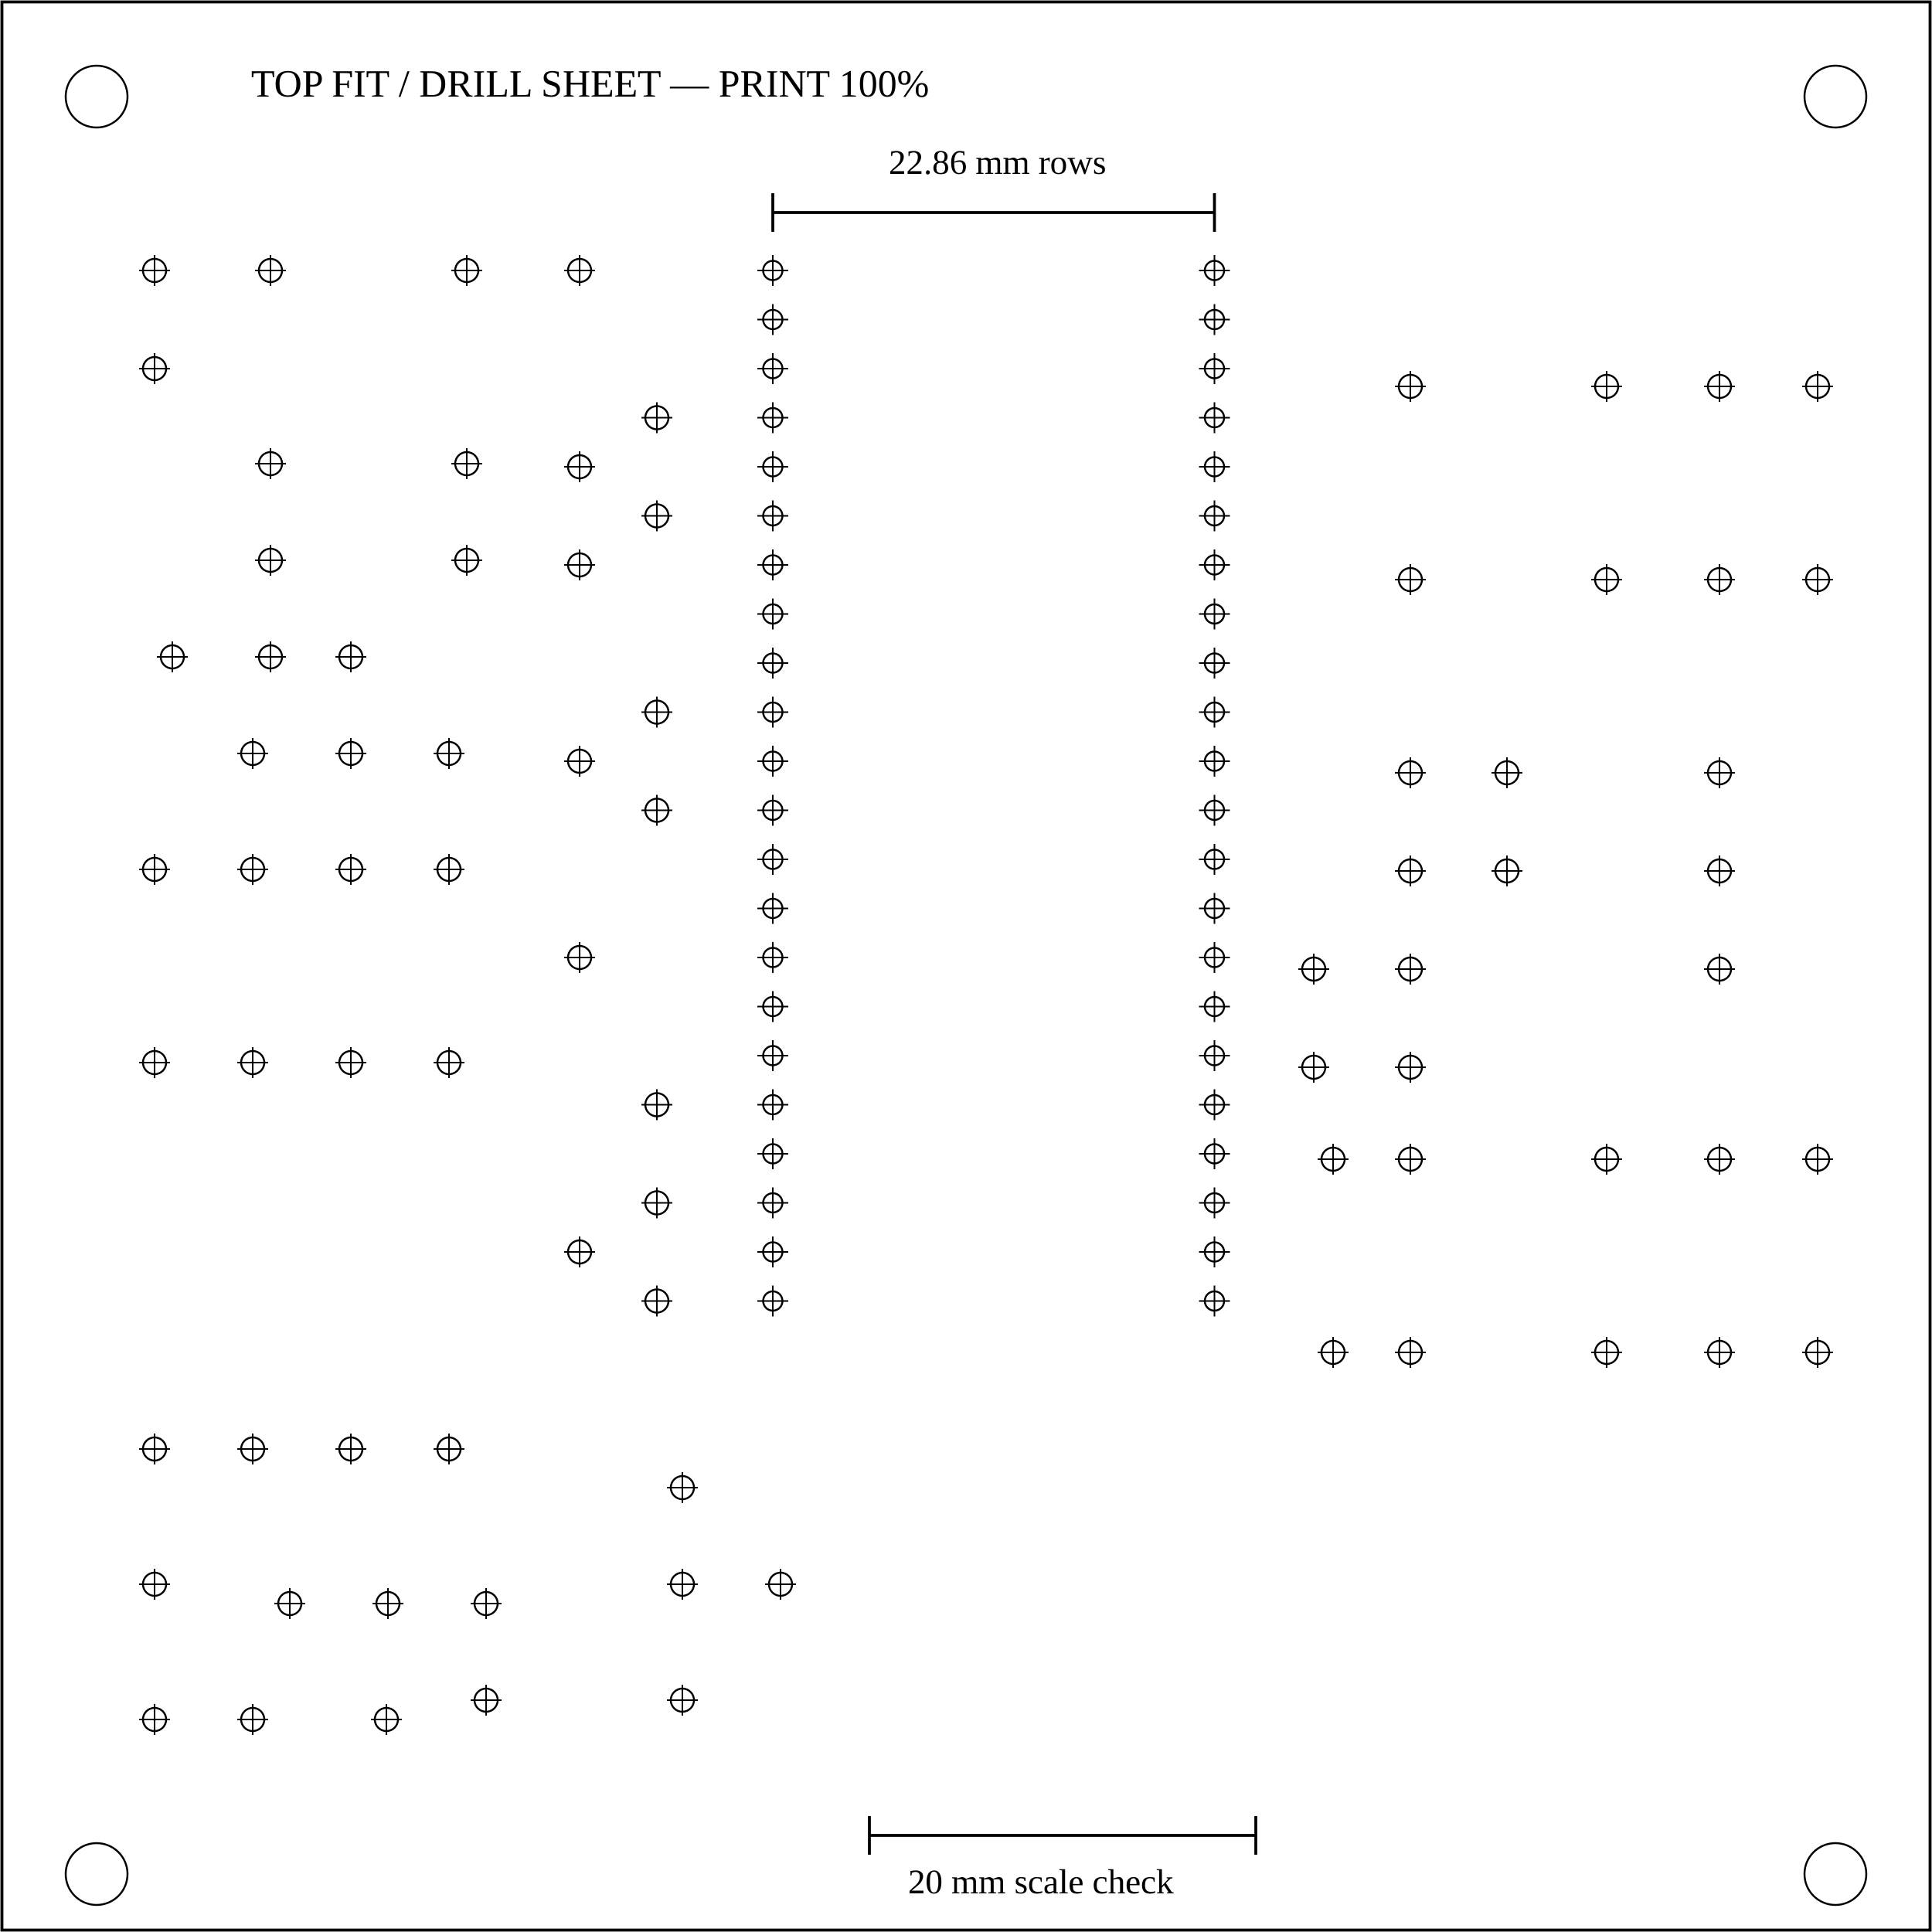
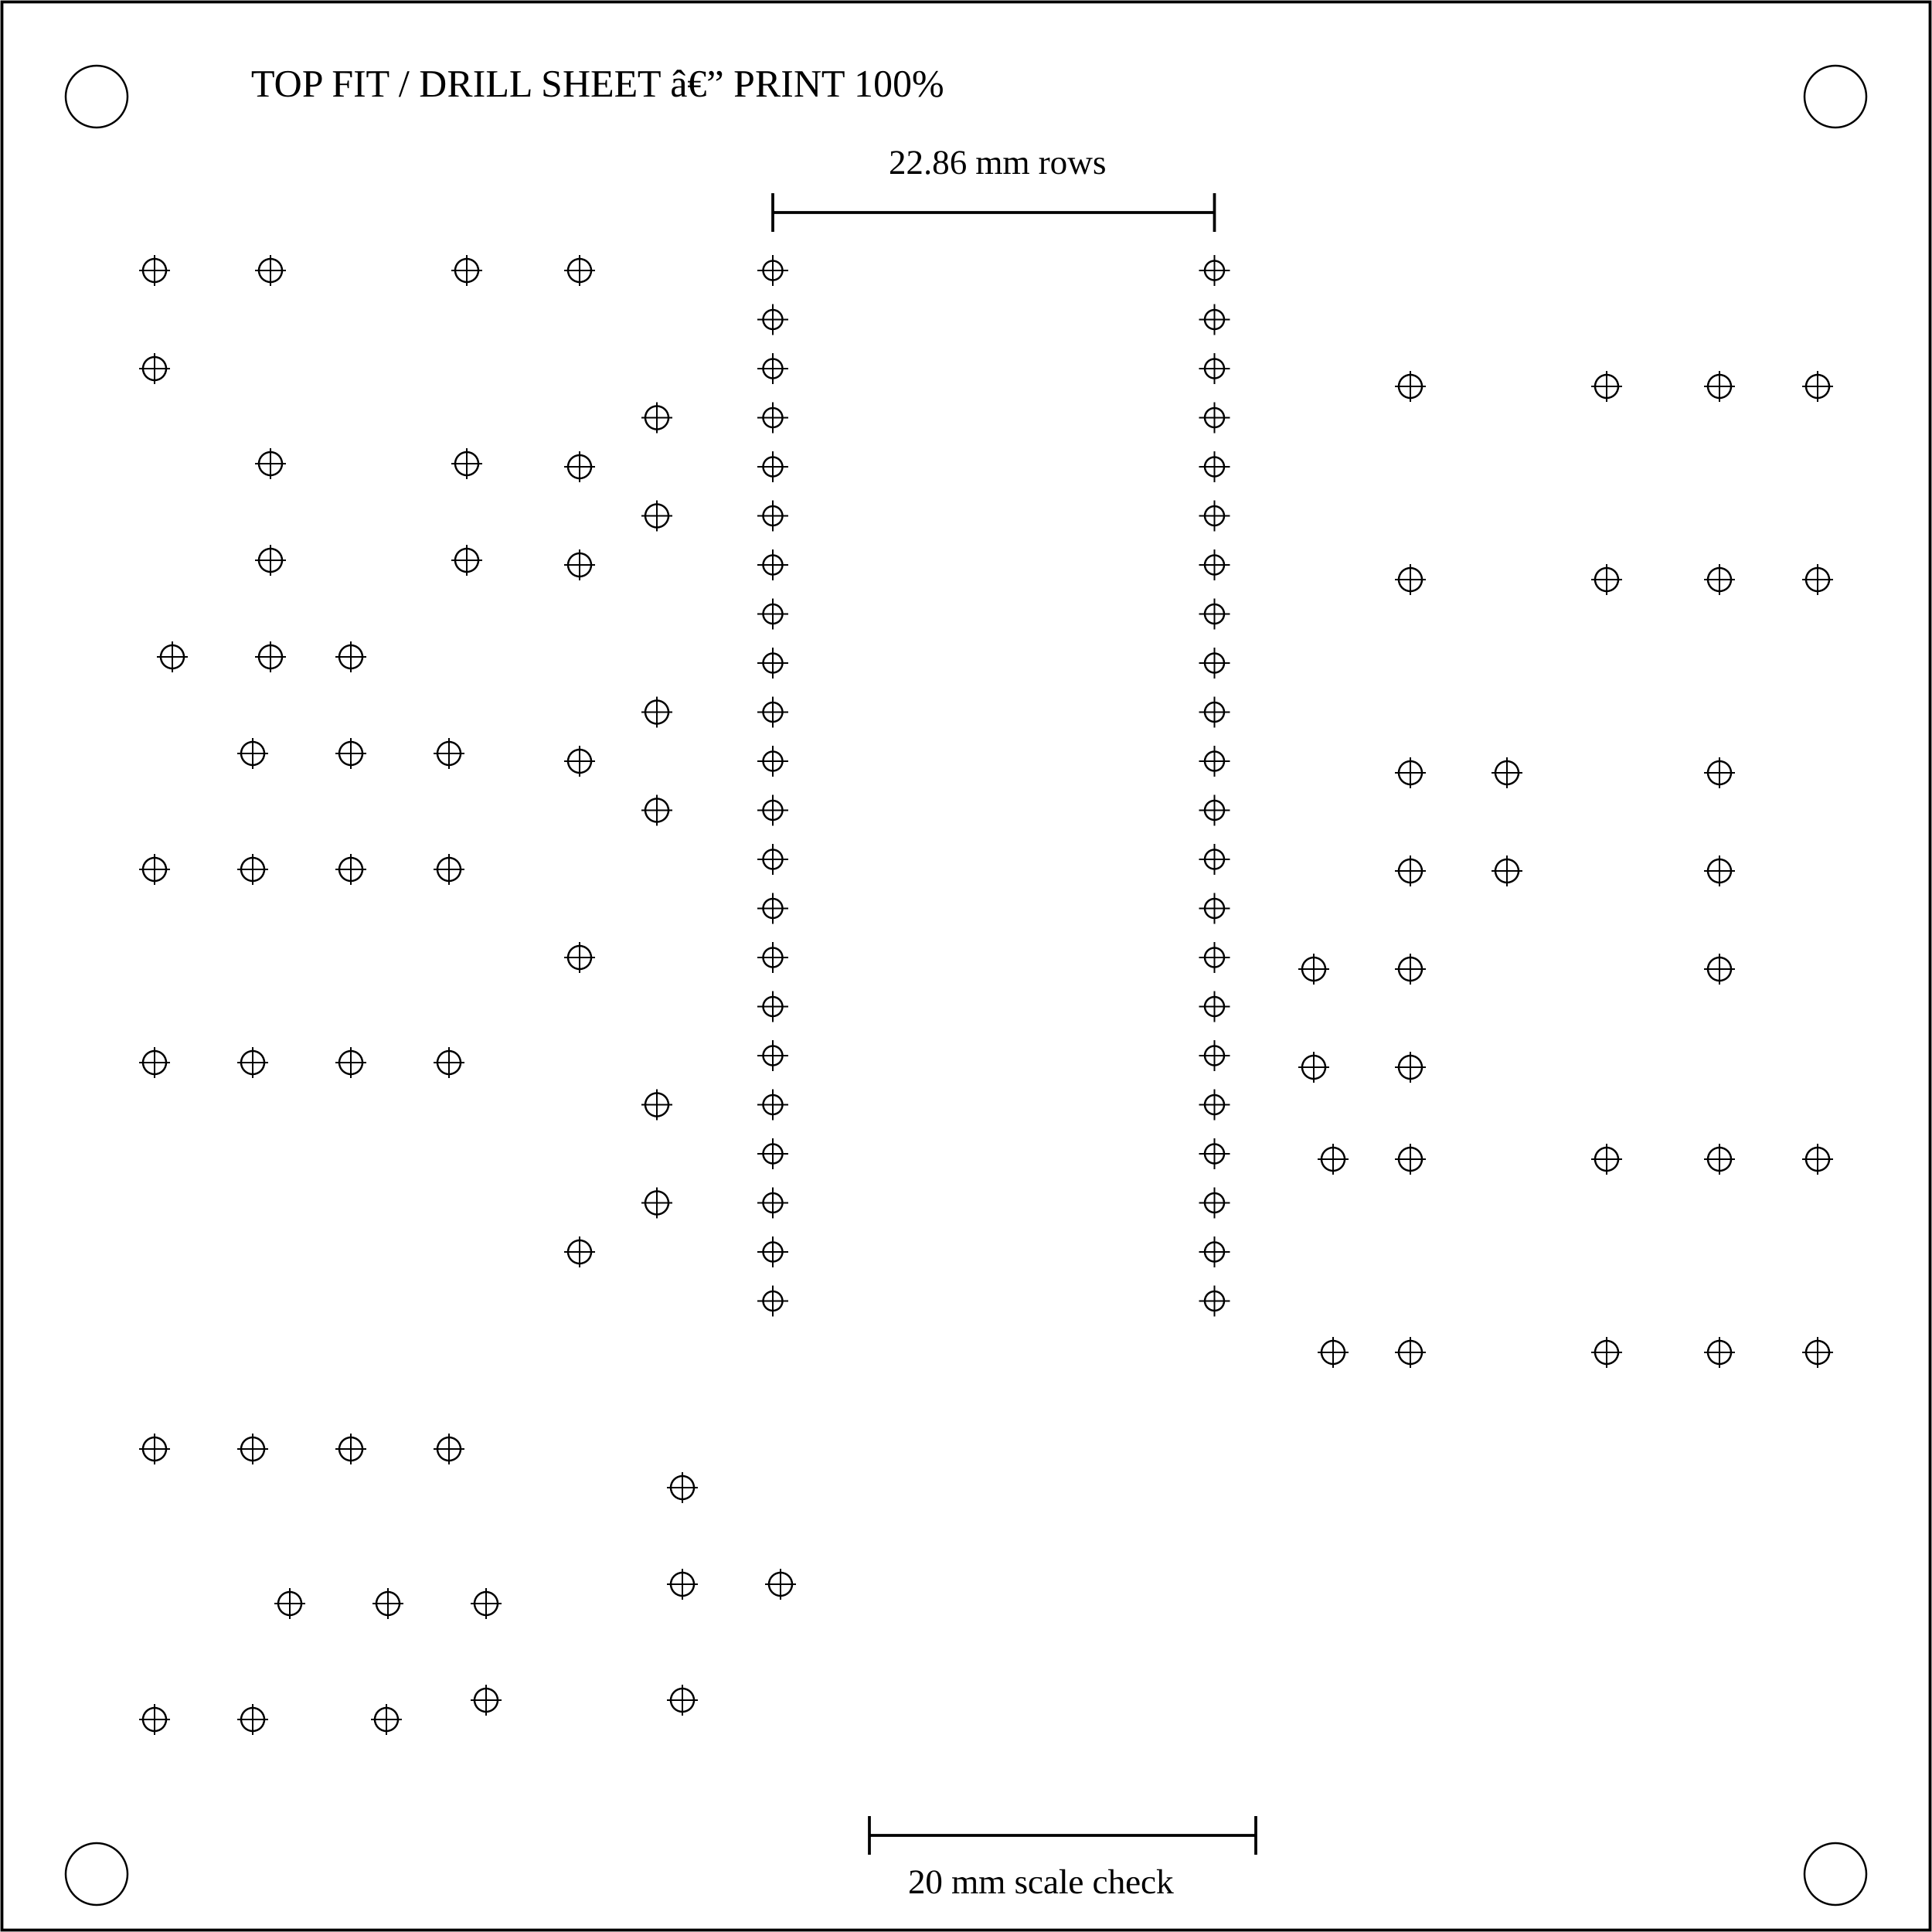
<svg xmlns="http://www.w3.org/2000/svg" width="100mm" height="100mm" viewBox="0 0 100 100">
  <rect x=".1" y=".1" width="99.8" height="99.8" fill="white" stroke="black" stroke-width=".15" />
  <circle cx="40" cy="14.0" r="0.5" fill="none" stroke="black" stroke-width=".1" />
  <path d="M39.2,14.0h1.6 M40,13.2v1.6" stroke="black" stroke-width=".08" />
  <circle cx="40" cy="16.54" r="0.5" fill="none" stroke="black" stroke-width=".1" />
  <path d="M39.2,16.54h1.6 M40,15.74v1.6" stroke="black" stroke-width=".08" />
  <circle cx="40" cy="19.08" r="0.5" fill="none" stroke="black" stroke-width=".1" />
  <path d="M39.2,19.08h1.6 M40,18.28v1.6" stroke="black" stroke-width=".08" />
  <circle cx="40" cy="21.62" r="0.5" fill="none" stroke="black" stroke-width=".1" />
  <path d="M39.2,21.62h1.6 M40,20.82v1.6" stroke="black" stroke-width=".08" />
  <circle cx="40" cy="24.16" r="0.5" fill="none" stroke="black" stroke-width=".1" />
  <path d="M39.2,24.16h1.6 M40,23.36v1.6" stroke="black" stroke-width=".08" />
  <circle cx="40" cy="26.7" r="0.5" fill="none" stroke="black" stroke-width=".1" />
  <path d="M39.2,26.7h1.6 M40,25.9v1.6" stroke="black" stroke-width=".08" />
  <circle cx="40" cy="29.24" r="0.5" fill="none" stroke="black" stroke-width=".1" />
  <path d="M39.2,29.24h1.6 M40,28.44v1.6" stroke="black" stroke-width=".08" />
  <circle cx="40" cy="31.78" r="0.5" fill="none" stroke="black" stroke-width=".1" />
  <path d="M39.2,31.78h1.6 M40,30.98v1.6" stroke="black" stroke-width=".08" />
  <circle cx="40" cy="34.32" r="0.5" fill="none" stroke="black" stroke-width=".1" />
  <path d="M39.2,34.32h1.6 M40,33.52v1.6" stroke="black" stroke-width=".08" />
  <circle cx="40" cy="36.86" r="0.5" fill="none" stroke="black" stroke-width=".1" />
  <path d="M39.2,36.86h1.6 M40,36.06v1.6" stroke="black" stroke-width=".08" />
  <circle cx="40" cy="39.4" r="0.5" fill="none" stroke="black" stroke-width=".1" />
  <path d="M39.2,39.4h1.6 M40,38.6v1.6" stroke="black" stroke-width=".08" />
  <circle cx="40" cy="41.94" r="0.5" fill="none" stroke="black" stroke-width=".1" />
  <path d="M39.2,41.94h1.6 M40,41.14v1.6" stroke="black" stroke-width=".08" />
  <circle cx="40" cy="44.48" r="0.5" fill="none" stroke="black" stroke-width=".1" />
  <path d="M39.2,44.48h1.6 M40,43.68v1.6" stroke="black" stroke-width=".08" />
  <circle cx="40" cy="47.02" r="0.5" fill="none" stroke="black" stroke-width=".1" />
  <path d="M39.2,47.02h1.6 M40,46.22v1.6" stroke="black" stroke-width=".08" />
  <circle cx="40" cy="49.56" r="0.5" fill="none" stroke="black" stroke-width=".1" />
  <path d="M39.2,49.56h1.6 M40,48.76v1.6" stroke="black" stroke-width=".08" />
  <circle cx="40" cy="52.1" r="0.5" fill="none" stroke="black" stroke-width=".1" />
  <path d="M39.2,52.1h1.6 M40,51.3v1.6" stroke="black" stroke-width=".08" />
  <circle cx="40" cy="54.64" r="0.5" fill="none" stroke="black" stroke-width=".1" />
  <path d="M39.2,54.64h1.6 M40,53.84v1.6" stroke="black" stroke-width=".08" />
  <circle cx="40" cy="57.18" r="0.5" fill="none" stroke="black" stroke-width=".1" />
  <path d="M39.2,57.18h1.6 M40,56.38v1.6" stroke="black" stroke-width=".08" />
  <circle cx="40" cy="59.72" r="0.5" fill="none" stroke="black" stroke-width=".1" />
  <path d="M39.2,59.72h1.6 M40,58.92v1.6" stroke="black" stroke-width=".08" />
  <circle cx="40" cy="62.26" r="0.5" fill="none" stroke="black" stroke-width=".1" />
  <path d="M39.2,62.26h1.6 M40,61.46v1.6" stroke="black" stroke-width=".08" />
  <circle cx="40" cy="64.8" r="0.5" fill="none" stroke="black" stroke-width=".1" />
  <path d="M39.2,64.8h1.6 M40,64.0v1.6" stroke="black" stroke-width=".08" />
  <circle cx="40" cy="67.34" r="0.5" fill="none" stroke="black" stroke-width=".1" />
  <path d="M39.2,67.34h1.6 M40,66.54v1.6" stroke="black" stroke-width=".08" />
  <circle cx="62.86" cy="14.0" r="0.5" fill="none" stroke="black" stroke-width=".1" />
  <path d="M62.06,14.0h1.6 M62.86,13.2v1.6" stroke="black" stroke-width=".08" />
  <circle cx="62.86" cy="16.54" r="0.5" fill="none" stroke="black" stroke-width=".1" />
  <path d="M62.06,16.54h1.6 M62.86,15.74v1.6" stroke="black" stroke-width=".08" />
  <circle cx="62.86" cy="19.08" r="0.5" fill="none" stroke="black" stroke-width=".1" />
  <path d="M62.06,19.08h1.6 M62.86,18.28v1.6" stroke="black" stroke-width=".08" />
  <circle cx="62.86" cy="21.62" r="0.5" fill="none" stroke="black" stroke-width=".1" />
  <path d="M62.06,21.62h1.6 M62.86,20.82v1.6" stroke="black" stroke-width=".08" />
  <circle cx="62.86" cy="24.16" r="0.5" fill="none" stroke="black" stroke-width=".1" />
  <path d="M62.06,24.16h1.6 M62.86,23.36v1.6" stroke="black" stroke-width=".08" />
  <circle cx="62.86" cy="26.7" r="0.5" fill="none" stroke="black" stroke-width=".1" />
  <path d="M62.06,26.7h1.6 M62.86,25.9v1.6" stroke="black" stroke-width=".08" />
  <circle cx="62.86" cy="29.24" r="0.5" fill="none" stroke="black" stroke-width=".1" />
  <path d="M62.06,29.24h1.6 M62.86,28.44v1.6" stroke="black" stroke-width=".08" />
  <circle cx="62.86" cy="31.78" r="0.5" fill="none" stroke="black" stroke-width=".1" />
  <path d="M62.06,31.78h1.6 M62.86,30.98v1.6" stroke="black" stroke-width=".08" />
  <circle cx="62.86" cy="34.32" r="0.5" fill="none" stroke="black" stroke-width=".1" />
  <path d="M62.06,34.32h1.6 M62.86,33.52v1.6" stroke="black" stroke-width=".08" />
  <circle cx="62.86" cy="36.86" r="0.5" fill="none" stroke="black" stroke-width=".1" />
  <path d="M62.06,36.86h1.6 M62.86,36.06v1.6" stroke="black" stroke-width=".08" />
  <circle cx="62.86" cy="39.4" r="0.5" fill="none" stroke="black" stroke-width=".1" />
  <path d="M62.06,39.4h1.6 M62.86,38.6v1.6" stroke="black" stroke-width=".08" />
  <circle cx="62.86" cy="41.94" r="0.5" fill="none" stroke="black" stroke-width=".1" />
  <path d="M62.06,41.94h1.6 M62.86,41.14v1.6" stroke="black" stroke-width=".08" />
  <circle cx="62.86" cy="44.48" r="0.5" fill="none" stroke="black" stroke-width=".1" />
  <path d="M62.06,44.48h1.6 M62.86,43.68v1.6" stroke="black" stroke-width=".08" />
  <circle cx="62.86" cy="47.02" r="0.5" fill="none" stroke="black" stroke-width=".1" />
  <path d="M62.06,47.02h1.6 M62.86,46.22v1.6" stroke="black" stroke-width=".08" />
  <circle cx="62.86" cy="49.56" r="0.5" fill="none" stroke="black" stroke-width=".1" />
  <path d="M62.06,49.56h1.6 M62.86,48.76v1.6" stroke="black" stroke-width=".08" />
  <circle cx="62.86" cy="52.1" r="0.5" fill="none" stroke="black" stroke-width=".1" />
  <path d="M62.06,52.1h1.6 M62.86,51.3v1.6" stroke="black" stroke-width=".08" />
  <circle cx="62.86" cy="54.64" r="0.5" fill="none" stroke="black" stroke-width=".1" />
  <path d="M62.06,54.64h1.6 M62.86,53.84v1.6" stroke="black" stroke-width=".08" />
  <circle cx="62.86" cy="57.18" r="0.5" fill="none" stroke="black" stroke-width=".1" />
  <path d="M62.06,57.18h1.6 M62.86,56.38v1.6" stroke="black" stroke-width=".08" />
  <circle cx="62.86" cy="59.72" r="0.5" fill="none" stroke="black" stroke-width=".1" />
  <path d="M62.06,59.72h1.6 M62.86,58.92v1.6" stroke="black" stroke-width=".08" />
  <circle cx="62.86" cy="62.26" r="0.5" fill="none" stroke="black" stroke-width=".1" />
  <path d="M62.06,62.26h1.6 M62.86,61.46v1.6" stroke="black" stroke-width=".08" />
  <circle cx="62.86" cy="64.8" r="0.5" fill="none" stroke="black" stroke-width=".1" />
  <path d="M62.06,64.8h1.6 M62.86,64.0v1.6" stroke="black" stroke-width=".08" />
  <circle cx="62.86" cy="67.34" r="0.5" fill="none" stroke="black" stroke-width=".1" />
  <path d="M62.06,67.34h1.6 M62.86,66.54v1.6" stroke="black" stroke-width=".08" />
  <circle cx="8" cy="89" r="0.6" fill="none" stroke="black" stroke-width=".1" />
  <path d="M7.2,89h1.6 M8,88.2v1.6" stroke="black" stroke-width=".08" />
  <circle cx="13.08" cy="89" r="0.6" fill="none" stroke="black" stroke-width=".1" />
  <path d="M12.28,89h1.6 M13.08,88.2v1.6" stroke="black" stroke-width=".08" />
  <circle cx="8" cy="45" r="0.6" fill="none" stroke="black" stroke-width=".1" />
  <path d="M7.2,45h1.6 M8,44.2v1.6" stroke="black" stroke-width=".08" />
  <circle cx="13.08" cy="45" r="0.6" fill="none" stroke="black" stroke-width=".1" />
  <path d="M12.28,45h1.6 M13.08,44.2v1.6" stroke="black" stroke-width=".08" />
  <circle cx="18.16" cy="45" r="0.6" fill="none" stroke="black" stroke-width=".1" />
  <path d="M17.36,45h1.6 M18.16,44.2v1.6" stroke="black" stroke-width=".08" />
  <circle cx="23.24" cy="45" r="0.6" fill="none" stroke="black" stroke-width=".1" />
  <path d="M22.44,45h1.6 M23.24,44.2v1.6" stroke="black" stroke-width=".08" />
  <circle cx="8" cy="55" r="0.6" fill="none" stroke="black" stroke-width=".1" />
  <path d="M7.2,55h1.6 M8,54.2v1.6" stroke="black" stroke-width=".08" />
  <circle cx="13.08" cy="55" r="0.6" fill="none" stroke="black" stroke-width=".1" />
  <path d="M12.28,55h1.6 M13.08,54.2v1.6" stroke="black" stroke-width=".08" />
  <circle cx="18.16" cy="55" r="0.6" fill="none" stroke="black" stroke-width=".1" />
  <path d="M17.36,55h1.6 M18.16,54.2v1.6" stroke="black" stroke-width=".08" />
  <circle cx="23.24" cy="55" r="0.6" fill="none" stroke="black" stroke-width=".1" />
  <path d="M22.44,55h1.6 M23.24,54.2v1.6" stroke="black" stroke-width=".08" />
  <circle cx="8" cy="75" r="0.6" fill="none" stroke="black" stroke-width=".1" />
  <path d="M7.2,75h1.6 M8,74.2v1.6" stroke="black" stroke-width=".08" />
  <circle cx="13.08" cy="75" r="0.6" fill="none" stroke="black" stroke-width=".1" />
  <path d="M12.28,75h1.6 M13.08,74.2v1.6" stroke="black" stroke-width=".08" />
  <circle cx="18.16" cy="75" r="0.6" fill="none" stroke="black" stroke-width=".1" />
  <path d="M17.36,75h1.6 M18.16,74.2v1.6" stroke="black" stroke-width=".08" />
  <circle cx="23.24" cy="75" r="0.6" fill="none" stroke="black" stroke-width=".1" />
  <path d="M22.44,75h1.6 M23.24,74.2v1.6" stroke="black" stroke-width=".08" />
  <circle cx="8" cy="14" r="0.6" fill="none" stroke="black" stroke-width=".1" />
  <path d="M7.2,14h1.6 M8,13.2v1.6" stroke="black" stroke-width=".08" />
  <circle cx="8" cy="19.08" r="0.6" fill="none" stroke="black" stroke-width=".1" />
  <path d="M7.2,19.08h1.6 M8,18.28v1.6" stroke="black" stroke-width=".08" />
  <circle cx="14" cy="14" r="0.6" fill="none" stroke="black" stroke-width=".1" />
  <path d="M13.2,14h1.6 M14,13.2v1.6" stroke="black" stroke-width=".08" />
  <circle cx="24.16" cy="14" r="0.6" fill="none" stroke="black" stroke-width=".1" />
  <path d="M23.36,14h1.6 M24.16,13.2v1.6" stroke="black" stroke-width=".08" />
  <circle cx="14" cy="24" r="0.6" fill="none" stroke="black" stroke-width=".1" />
  <path d="M13.2,24h1.6 M14,23.2v1.6" stroke="black" stroke-width=".08" />
  <circle cx="24.16" cy="24" r="0.6" fill="none" stroke="black" stroke-width=".1" />
  <path d="M23.36,24h1.6 M24.16,23.2v1.6" stroke="black" stroke-width=".08" />
  <circle cx="24.16" cy="29" r="0.6" fill="none" stroke="black" stroke-width=".1" />
  <path d="M23.36,29h1.6 M24.16,28.2v1.6" stroke="black" stroke-width=".08" />
  <circle cx="14" cy="29" r="0.6" fill="none" stroke="black" stroke-width=".1" />
  <path d="M13.2,29h1.6 M14,28.2v1.6" stroke="black" stroke-width=".08" />
  <circle cx="14" cy="34" r="0.6" fill="none" stroke="black" stroke-width=".1" />
  <path d="M13.2,34h1.6 M14,33.2v1.6" stroke="black" stroke-width=".08" />
  <circle cx="8.92" cy="34" r="0.6" fill="none" stroke="black" stroke-width=".1" />
  <path d="M8.12,34h1.6 M8.92,33.2v1.6" stroke="black" stroke-width=".08" />
  <circle cx="73" cy="60" r="0.6" fill="none" stroke="black" stroke-width=".1" />
  <path d="M72.2,60h1.6 M73,59.2v1.6" stroke="black" stroke-width=".08" />
  <circle cx="83.16" cy="60" r="0.6" fill="none" stroke="black" stroke-width=".1" />
  <path d="M82.36,60h1.6 M83.16,59.2v1.6" stroke="black" stroke-width=".08" />
  <circle cx="89" cy="60" r="0.6" fill="none" stroke="black" stroke-width=".1" />
  <path d="M88.2,60h1.6 M89,59.2v1.6" stroke="black" stroke-width=".08" />
  <circle cx="94.08" cy="60" r="0.6" fill="none" stroke="black" stroke-width=".1" />
  <path d="M93.28,60h1.6 M94.08,59.2v1.6" stroke="black" stroke-width=".08" />
  <circle cx="73" cy="20" r="0.6" fill="none" stroke="black" stroke-width=".1" />
  <path d="M72.2,20h1.6 M73,19.2v1.6" stroke="black" stroke-width=".08" />
  <circle cx="83.16" cy="20" r="0.6" fill="none" stroke="black" stroke-width=".1" />
  <path d="M82.36,20h1.6 M83.16,19.2v1.6" stroke="black" stroke-width=".08" />
  <circle cx="89" cy="20" r="0.6" fill="none" stroke="black" stroke-width=".1" />
  <path d="M88.2,20h1.6 M89,19.2v1.6" stroke="black" stroke-width=".08" />
  <circle cx="94.08" cy="20" r="0.6" fill="none" stroke="black" stroke-width=".1" />
  <path d="M93.28,20h1.6 M94.08,19.2v1.6" stroke="black" stroke-width=".08" />
  <circle cx="73" cy="30" r="0.6" fill="none" stroke="black" stroke-width=".1" />
  <path d="M72.2,30h1.6 M73,29.2v1.6" stroke="black" stroke-width=".08" />
  <circle cx="83.16" cy="30" r="0.6" fill="none" stroke="black" stroke-width=".1" />
  <path d="M82.36,30h1.6 M83.16,29.2v1.6" stroke="black" stroke-width=".08" />
  <circle cx="89" cy="30" r="0.6" fill="none" stroke="black" stroke-width=".1" />
  <path d="M88.2,30h1.6 M89,29.2v1.6" stroke="black" stroke-width=".08" />
  <circle cx="94.08" cy="30" r="0.6" fill="none" stroke="black" stroke-width=".1" />
  <path d="M93.28,30h1.6 M94.08,29.2v1.6" stroke="black" stroke-width=".08" />
  <circle cx="73" cy="70" r="0.6" fill="none" stroke="black" stroke-width=".1" />
  <path d="M72.2,70h1.6 M73,69.2v1.6" stroke="black" stroke-width=".08" />
  <circle cx="83.16" cy="70" r="0.6" fill="none" stroke="black" stroke-width=".1" />
  <path d="M82.36,70h1.6 M83.16,69.2v1.6" stroke="black" stroke-width=".08" />
  <circle cx="89" cy="70" r="0.6" fill="none" stroke="black" stroke-width=".1" />
  <path d="M88.2,70h1.6 M89,69.2v1.6" stroke="black" stroke-width=".08" />
  <circle cx="94.08" cy="70" r="0.6" fill="none" stroke="black" stroke-width=".1" />
  <path d="M93.28,70h1.6 M94.08,69.2v1.6" stroke="black" stroke-width=".08" />
  <circle cx="89" cy="40" r="0.6" fill="none" stroke="black" stroke-width=".1" />
  <path d="M88.2,40h1.6 M89,39.2v1.6" stroke="black" stroke-width=".08" />
  <circle cx="89" cy="45.08" r="0.6" fill="none" stroke="black" stroke-width=".1" />
  <path d="M88.2,45.08h1.6 M89,44.28v1.6" stroke="black" stroke-width=".08" />
  <circle cx="89" cy="50.16" r="0.6" fill="none" stroke="black" stroke-width=".1" />
  <path d="M88.2,50.16h1.6 M89,49.36v1.6" stroke="black" stroke-width=".08" />
  <circle cx="73" cy="40" r="0.6" fill="none" stroke="black" stroke-width=".1" />
  <path d="M72.2,40h1.6 M73,39.2v1.6" stroke="black" stroke-width=".08" />
  <circle cx="73" cy="45.08" r="0.6" fill="none" stroke="black" stroke-width=".1" />
  <path d="M72.2,45.08h1.6 M73,44.28v1.6" stroke="black" stroke-width=".08" />
  <circle cx="73" cy="50.16" r="0.6" fill="none" stroke="black" stroke-width=".1" />
  <path d="M72.2,50.16h1.6 M73,49.36v1.6" stroke="black" stroke-width=".08" />
  <circle cx="73" cy="55.24" r="0.6" fill="none" stroke="black" stroke-width=".1" />
  <path d="M72.2,55.24h1.6 M73,54.44v1.6" stroke="black" stroke-width=".08" />
  <circle cx="15" cy="83" r="0.6" fill="none" stroke="black" stroke-width=".1" />
  <path d="M14.2,83h1.6 M15,82.2v1.6" stroke="black" stroke-width=".08" />
  <circle cx="20.08" cy="83" r="0.6" fill="none" stroke="black" stroke-width=".1" />
  <path d="M19.28,83h1.6 M20.08,82.2v1.6" stroke="black" stroke-width=".08" />
  <circle cx="25.16" cy="83" r="0.6" fill="none" stroke="black" stroke-width=".1" />
  <path d="M24.36,83h1.6 M25.16,82.2v1.6" stroke="black" stroke-width=".08" />
  <circle cx="25.16" cy="88" r="0.6" fill="none" stroke="black" stroke-width=".1" />
  <path d="M24.36,88h1.6 M25.16,87.2v1.6" stroke="black" stroke-width=".08" />
  <circle cx="35.32" cy="88" r="0.6" fill="none" stroke="black" stroke-width=".1" />
  <path d="M34.52,88h1.6 M35.32,87.2v1.6" stroke="black" stroke-width=".08" />
  <circle cx="35.32" cy="82" r="0.6" fill="none" stroke="black" stroke-width=".1" />
  <path d="M34.52,82h1.6 M35.32,81.2v1.6" stroke="black" stroke-width=".08" />
  <circle cx="40.4" cy="82" r="0.6" fill="none" stroke="black" stroke-width=".1" />
  <path d="M39.6,82h1.6 M40.4,81.2v1.6" stroke="black" stroke-width=".08" />
  <circle cx="30" cy="14.0" r="0.6" fill="none" stroke="black" stroke-width=".1" />
  <path d="M29.2,14.0h1.6 M30,13.2v1.6" stroke="black" stroke-width=".08" />
  <circle cx="13.08" cy="39" r="0.6" fill="none" stroke="black" stroke-width=".1" />
  <path d="M12.28,39h1.6 M13.08,38.2v1.6" stroke="black" stroke-width=".08" />
  <circle cx="34" cy="21.62" r="0.6" fill="none" stroke="black" stroke-width=".1" />
  <path d="M33.2,21.62h1.6 M34,20.82v1.6" stroke="black" stroke-width=".08" />
  <circle cx="18.16" cy="34" r="0.6" fill="none" stroke="black" stroke-width=".1" />
  <path d="M17.36,34h1.6 M18.16,33.2v1.6" stroke="black" stroke-width=".08" />
  <circle cx="30" cy="24.16" r="0.6" fill="none" stroke="black" stroke-width=".1" />
  <path d="M29.2,24.16h1.6 M30,23.36v1.6" stroke="black" stroke-width=".08" />
  <circle cx="35.32" cy="77" r="0.6" fill="none" stroke="black" stroke-width=".1" />
  <path d="M34.52,77h1.6 M35.32,76.2v1.6" stroke="black" stroke-width=".08" />
  <circle cx="34" cy="26.7" r="0.6" fill="none" stroke="black" stroke-width=".1" />
  <path d="M33.2,26.7h1.6 M34,25.9v1.6" stroke="black" stroke-width=".08" />
  <circle cx="68" cy="50.16" r="0.6" fill="none" stroke="black" stroke-width=".1" />
  <path d="M67.2,50.16h1.6 M68,49.36v1.6" stroke="black" stroke-width=".08" />
  <circle cx="30" cy="29.24" r="0.6" fill="none" stroke="black" stroke-width=".1" />
  <path d="M29.2,29.24h1.6 M30,28.44v1.6" stroke="black" stroke-width=".08" />
  <circle cx="68" cy="55.24" r="0.6" fill="none" stroke="black" stroke-width=".1" />
  <path d="M67.2,55.24h1.6 M68,54.44v1.6" stroke="black" stroke-width=".08" />
  <circle cx="34" cy="36.86" r="0.6" fill="none" stroke="black" stroke-width=".1" />
  <path d="M33.2,36.86h1.6 M34,36.06v1.6" stroke="black" stroke-width=".08" />
  <circle cx="78" cy="40" r="0.6" fill="none" stroke="black" stroke-width=".1" />
  <path d="M77.2,40h1.6 M78,39.2v1.6" stroke="black" stroke-width=".08" />
  <circle cx="30" cy="39.4" r="0.6" fill="none" stroke="black" stroke-width=".1" />
  <path d="M29.2,39.4h1.6 M30,38.6v1.6" stroke="black" stroke-width=".08" />
  <circle cx="78" cy="45.08" r="0.6" fill="none" stroke="black" stroke-width=".1" />
  <path d="M77.2,45.08h1.6 M78,44.28v1.6" stroke="black" stroke-width=".08" />
  <circle cx="34" cy="41.94" r="0.6" fill="none" stroke="black" stroke-width=".1" />
  <path d="M33.2,41.94h1.6 M34,41.14v1.6" stroke="black" stroke-width=".08" />
  <circle cx="23.24" cy="39" r="0.6" fill="none" stroke="black" stroke-width=".1" />
  <path d="M22.44,39h1.6 M23.24,38.2v1.6" stroke="black" stroke-width=".08" />
  <circle cx="30" cy="49.56" r="0.6" fill="none" stroke="black" stroke-width=".1" />
  <path d="M29.2,49.56h1.6 M30,48.76v1.6" stroke="black" stroke-width=".08" />
  <circle cx="18.16" cy="39" r="0.6" fill="none" stroke="black" stroke-width=".1" />
  <path d="M17.36,39h1.6 M18.16,38.2v1.6" stroke="black" stroke-width=".08" />
  <circle cx="34" cy="57.18" r="0.6" fill="none" stroke="black" stroke-width=".1" />
  <path d="M33.2,57.18h1.6 M34,56.38v1.6" stroke="black" stroke-width=".08" />
  <circle cx="69" cy="60" r="0.6" fill="none" stroke="black" stroke-width=".1" />
  <path d="M68.2,60h1.6 M69,59.2v1.6" stroke="black" stroke-width=".08" />
  <circle cx="34" cy="62.26" r="0.6" fill="none" stroke="black" stroke-width=".1" />
  <path d="M33.2,62.26h1.6 M34,61.46v1.6" stroke="black" stroke-width=".08" />
  <circle cx="69" cy="70" r="0.6" fill="none" stroke="black" stroke-width=".1" />
  <path d="M68.2,70h1.6 M69,69.2v1.6" stroke="black" stroke-width=".08" />
  <circle cx="30" cy="64.8" r="0.6" fill="none" stroke="black" stroke-width=".1" />
  <path d="M29.2,64.8h1.6 M30,64.0v1.6" stroke="black" stroke-width=".08" />
  <circle cx="20" cy="89" r="0.6" fill="none" stroke="black" stroke-width=".1" />
  <path d="M19.2,89h1.6 M20,88.2v1.6" stroke="black" stroke-width=".08" />
-   <circle cx="34" cy="67.34" r="0.6" fill="none" stroke="black" stroke-width=".1" />
-   <path d="M33.2,67.34h1.6 M34,66.54v1.6" stroke="black" stroke-width=".08" />
-   <circle cx="8" cy="82" r="0.6" fill="none" stroke="black" stroke-width=".1" />
-   <path d="M7.2,82h1.6 M8,81.2v1.6" stroke="black" stroke-width=".08" />
  <circle cx="5" cy="5" r="1.6" fill="none" stroke="black" stroke-width=".1" />
  <circle cx="95" cy="5" r="1.6" fill="none" stroke="black" stroke-width=".1" />
  <circle cx="5" cy="97" r="1.6" fill="none" stroke="black" stroke-width=".1" />
  <circle cx="95" cy="97" r="1.6" fill="none" stroke="black" stroke-width=".1" />
  <path d="M40,11 H62.86 M40,10 V12 M62.86,10 V12 M45,95 H65 M45,94 V96 M65,94 V96" stroke="black" stroke-width=".15" />
  <text x="46" y="9" font-size="1.8">22.86 mm rows</text>
  <text x="47" y="98" font-size="1.8">20 mm scale check</text>
-   <text x="13" y="5" font-size="2">TOP FIT / DRILL SHEET — PRINT 100%</text>
+   <text x="13" y="5" font-size="2">TOP FIT / DRILL SHEET â€” PRINT 100%</text>
</svg>
